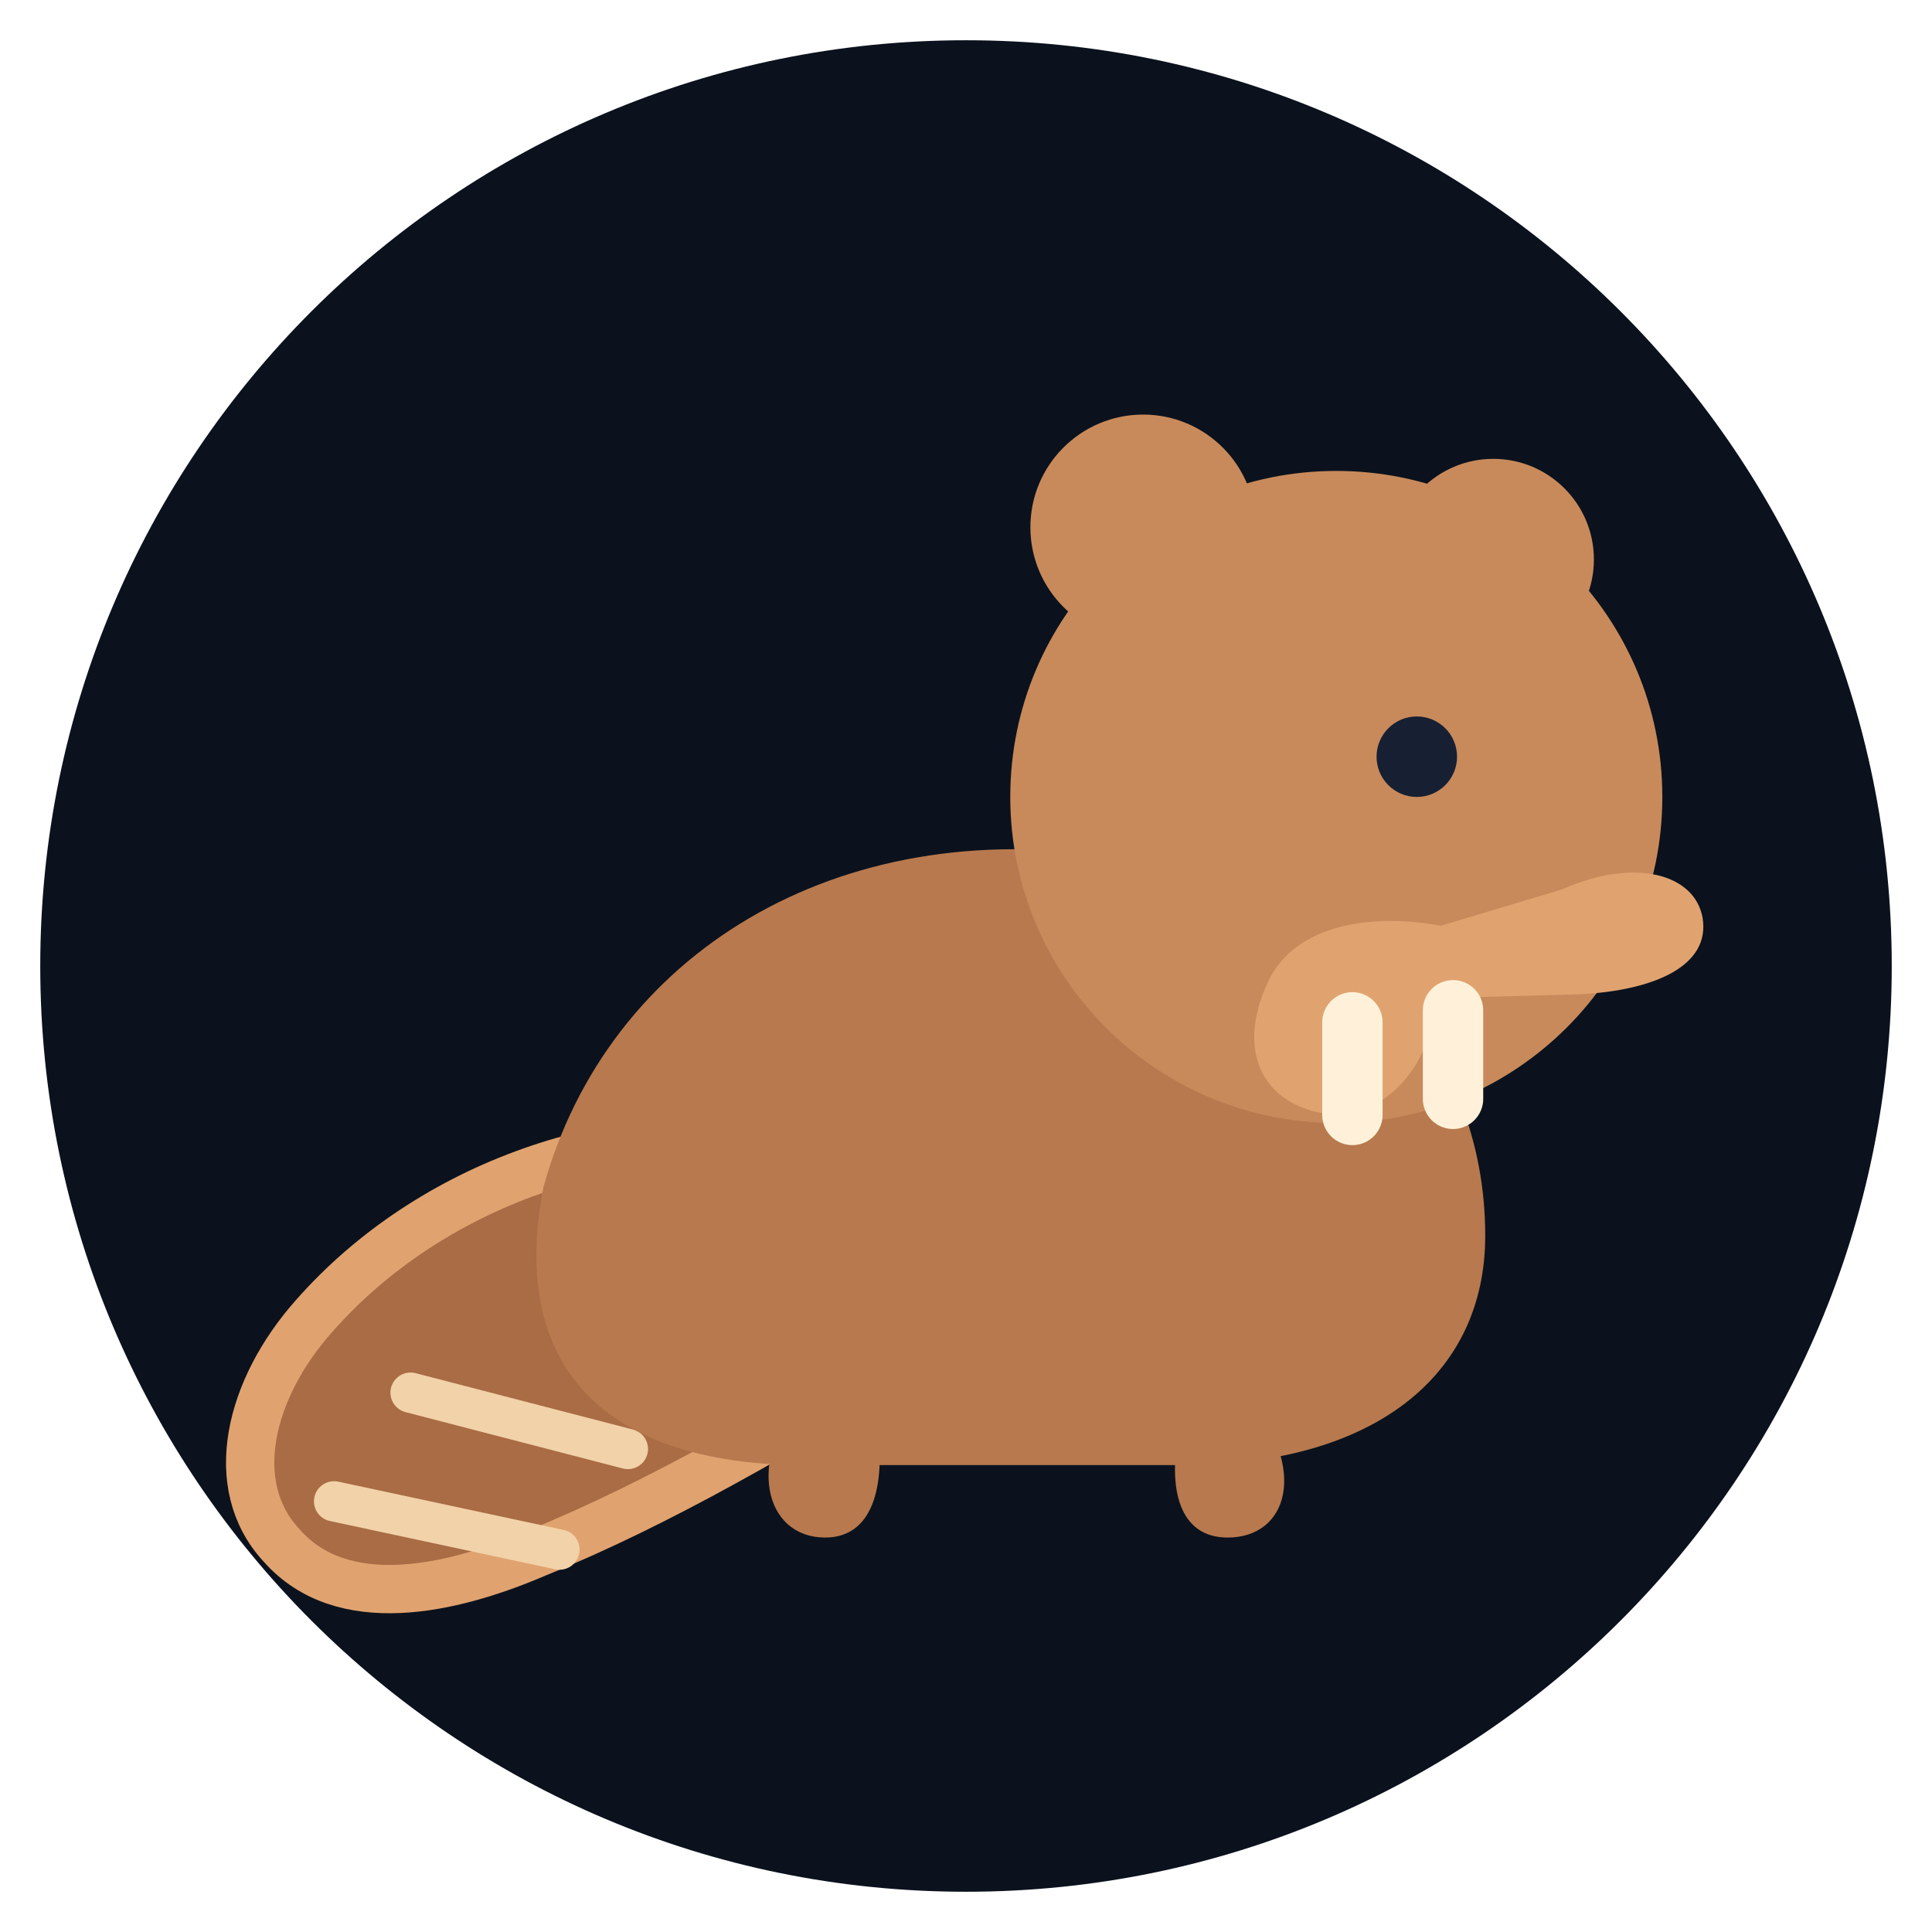
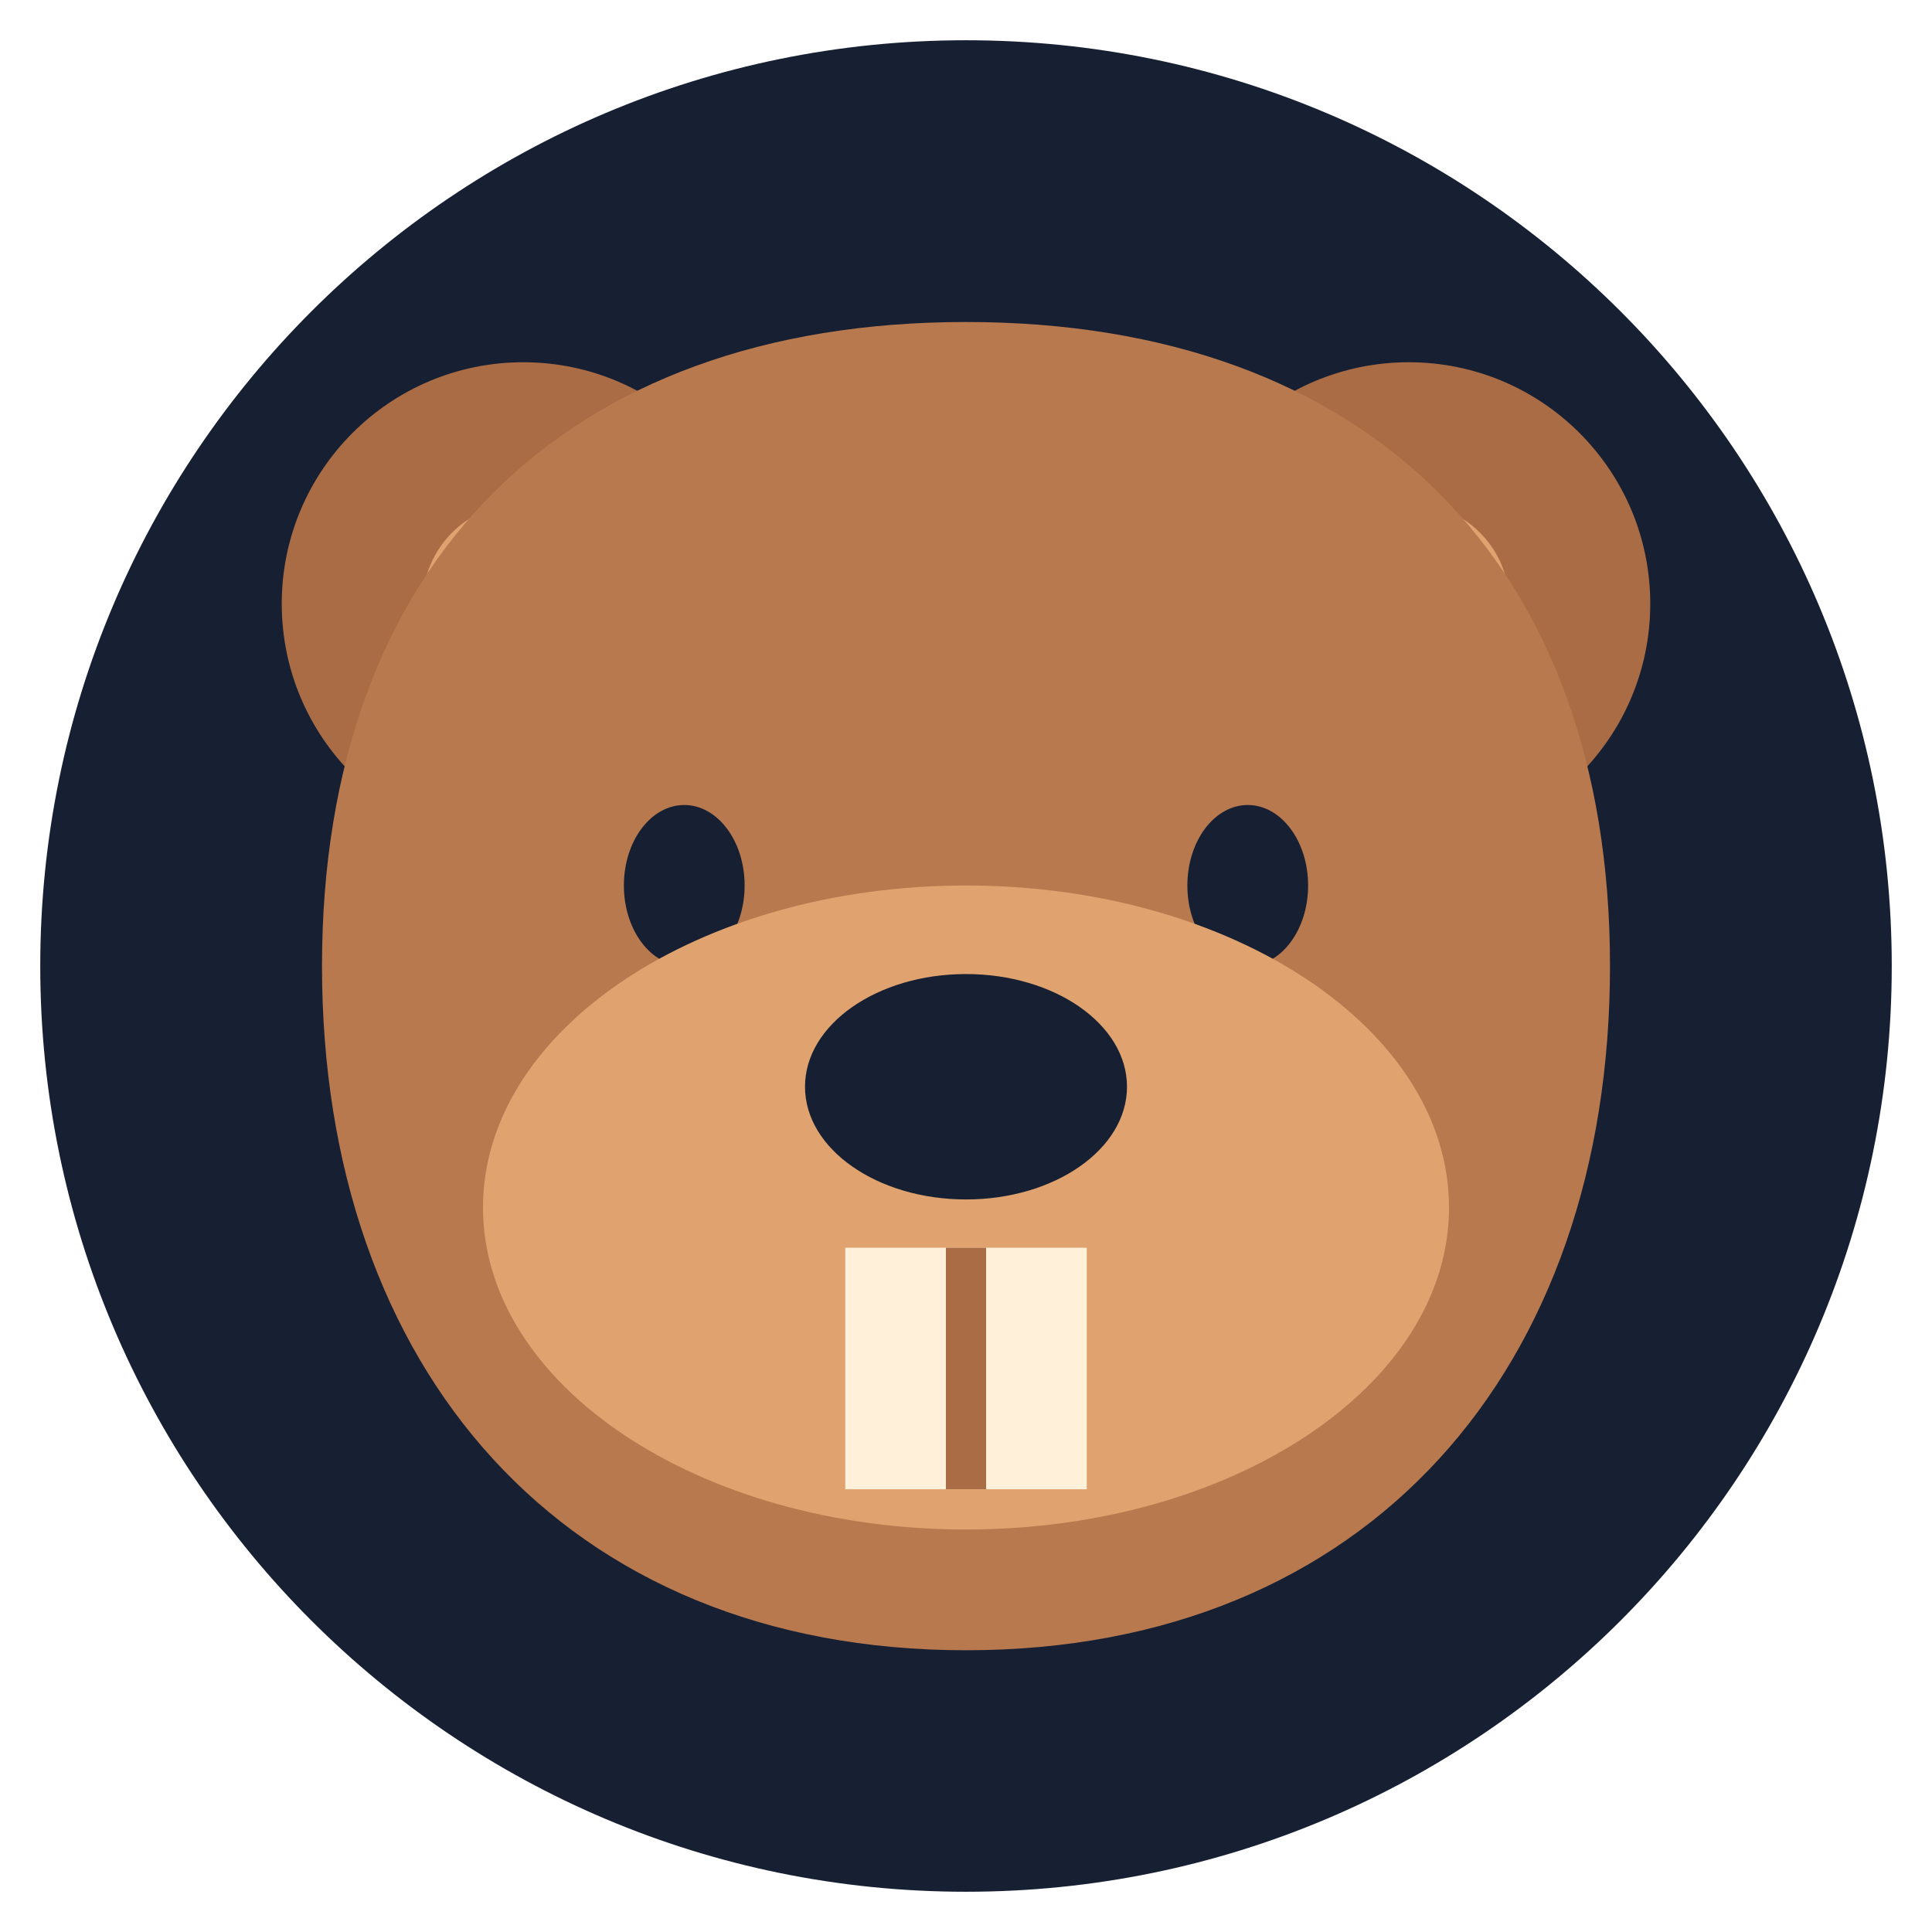
<svg xmlns="http://www.w3.org/2000/svg" viewBox="0 0 48 48">
-   <circle cx="24" cy="24" r="23" fill="#0b121d" />
-   <path d="M19.5 28.5c-4.1-.7-8.8.9-11.7 4.2-1.6 1.8-2.2 4.2-.8 5.7 1.5 1.7 4.2 1.1 6.3.2 3.2-1.3 6.2-3.1 9.2-4.9Z" fill="#a96c45" stroke="#e0a36f" stroke-width="1.2" />
-   <path d="m10.2 34.6 5.4 1.4m-7.3 1.3 5.6 1.2" fill="none" stroke="#f2d2a8" stroke-linecap="round" stroke-width="1" />
-   <path d="M13.5 29.5c1.6-5.8 7.3-9.3 14.2-8.2 5.8.9 9.2 4.7 9.2 9.4 0 3.5-2.8 5.7-7.5 5.7H20c-4.7 0-7.4-2.2-6.5-6.9Z" fill="#b8794e" />
-   <path d="M20 34.5c-1.5 1.8-1 3.7.5 3.7 1.2 0 1.5-1.3 1.3-2.8m9.2-.7c1.5 1.8 1 3.5-.5 3.5-1.2 0-1.5-1.2-1.2-2.7" fill="#b8794e" />
-   <circle cx="33.2" cy="19.8" r="8.1" fill="#c88a5b" />
-   <circle cx="28.4" cy="13.1" r="2.8" fill="#c88a5b" />
-   <circle cx="37.1" cy="13.9" r="2.5" fill="#c88a5b" />
-   <circle cx="35.2" cy="18.8" r="1" fill="#172033" />
-   <path d="M38.8 22.1c1.8-.8 3.3-.4 3.5.7.2 1.2-1.2 1.8-3 1.9l-3.6.1c-.2 2-1.6 3.2-3.1 2.8-1.4-.4-1.8-1.7-1.1-3.2.7-1.5 2.7-1.7 4.3-1.4Z" fill="#e0a36f" />
-   <path d="M33.6 25.4v2.3m2.5-2.6v2.2" stroke="#fff1d9" stroke-linecap="round" stroke-width="1.5" />
+   <circle cx="24" cy="24" r="23" fill="#172033" />
+   <circle cx="13" cy="15" r="6" fill="#a96c45" />
+   <circle cx="35" cy="15" r="6" fill="#a96c45" />
+   <circle cx="13" cy="15" r="2.5" fill="#e0a36f" />
+   <circle cx="35" cy="15" r="2.5" fill="#e0a36f" />
+   <path d="M8 24c0-10 6-16 16-16s16 6 16 16-6 17-16 17S8 34 8 24Z" fill="#b8794e" />
+   <ellipse cx="17" cy="22" rx="1.5" ry="2" fill="#172033" />
+   <ellipse cx="31" cy="22" rx="1.5" ry="2" fill="#172033" />
+   <ellipse cx="24" cy="30" rx="12" ry="8" fill="#e0a36f" />
+   <ellipse cx="24" cy="27" rx="4" ry="2.8" fill="#172033" />
+   <path d="M21 31h6v6h-6z" fill="#fff1d9" />
+   <path d="M24 31v6" stroke="#a96c45" stroke-width="1" />
</svg>
